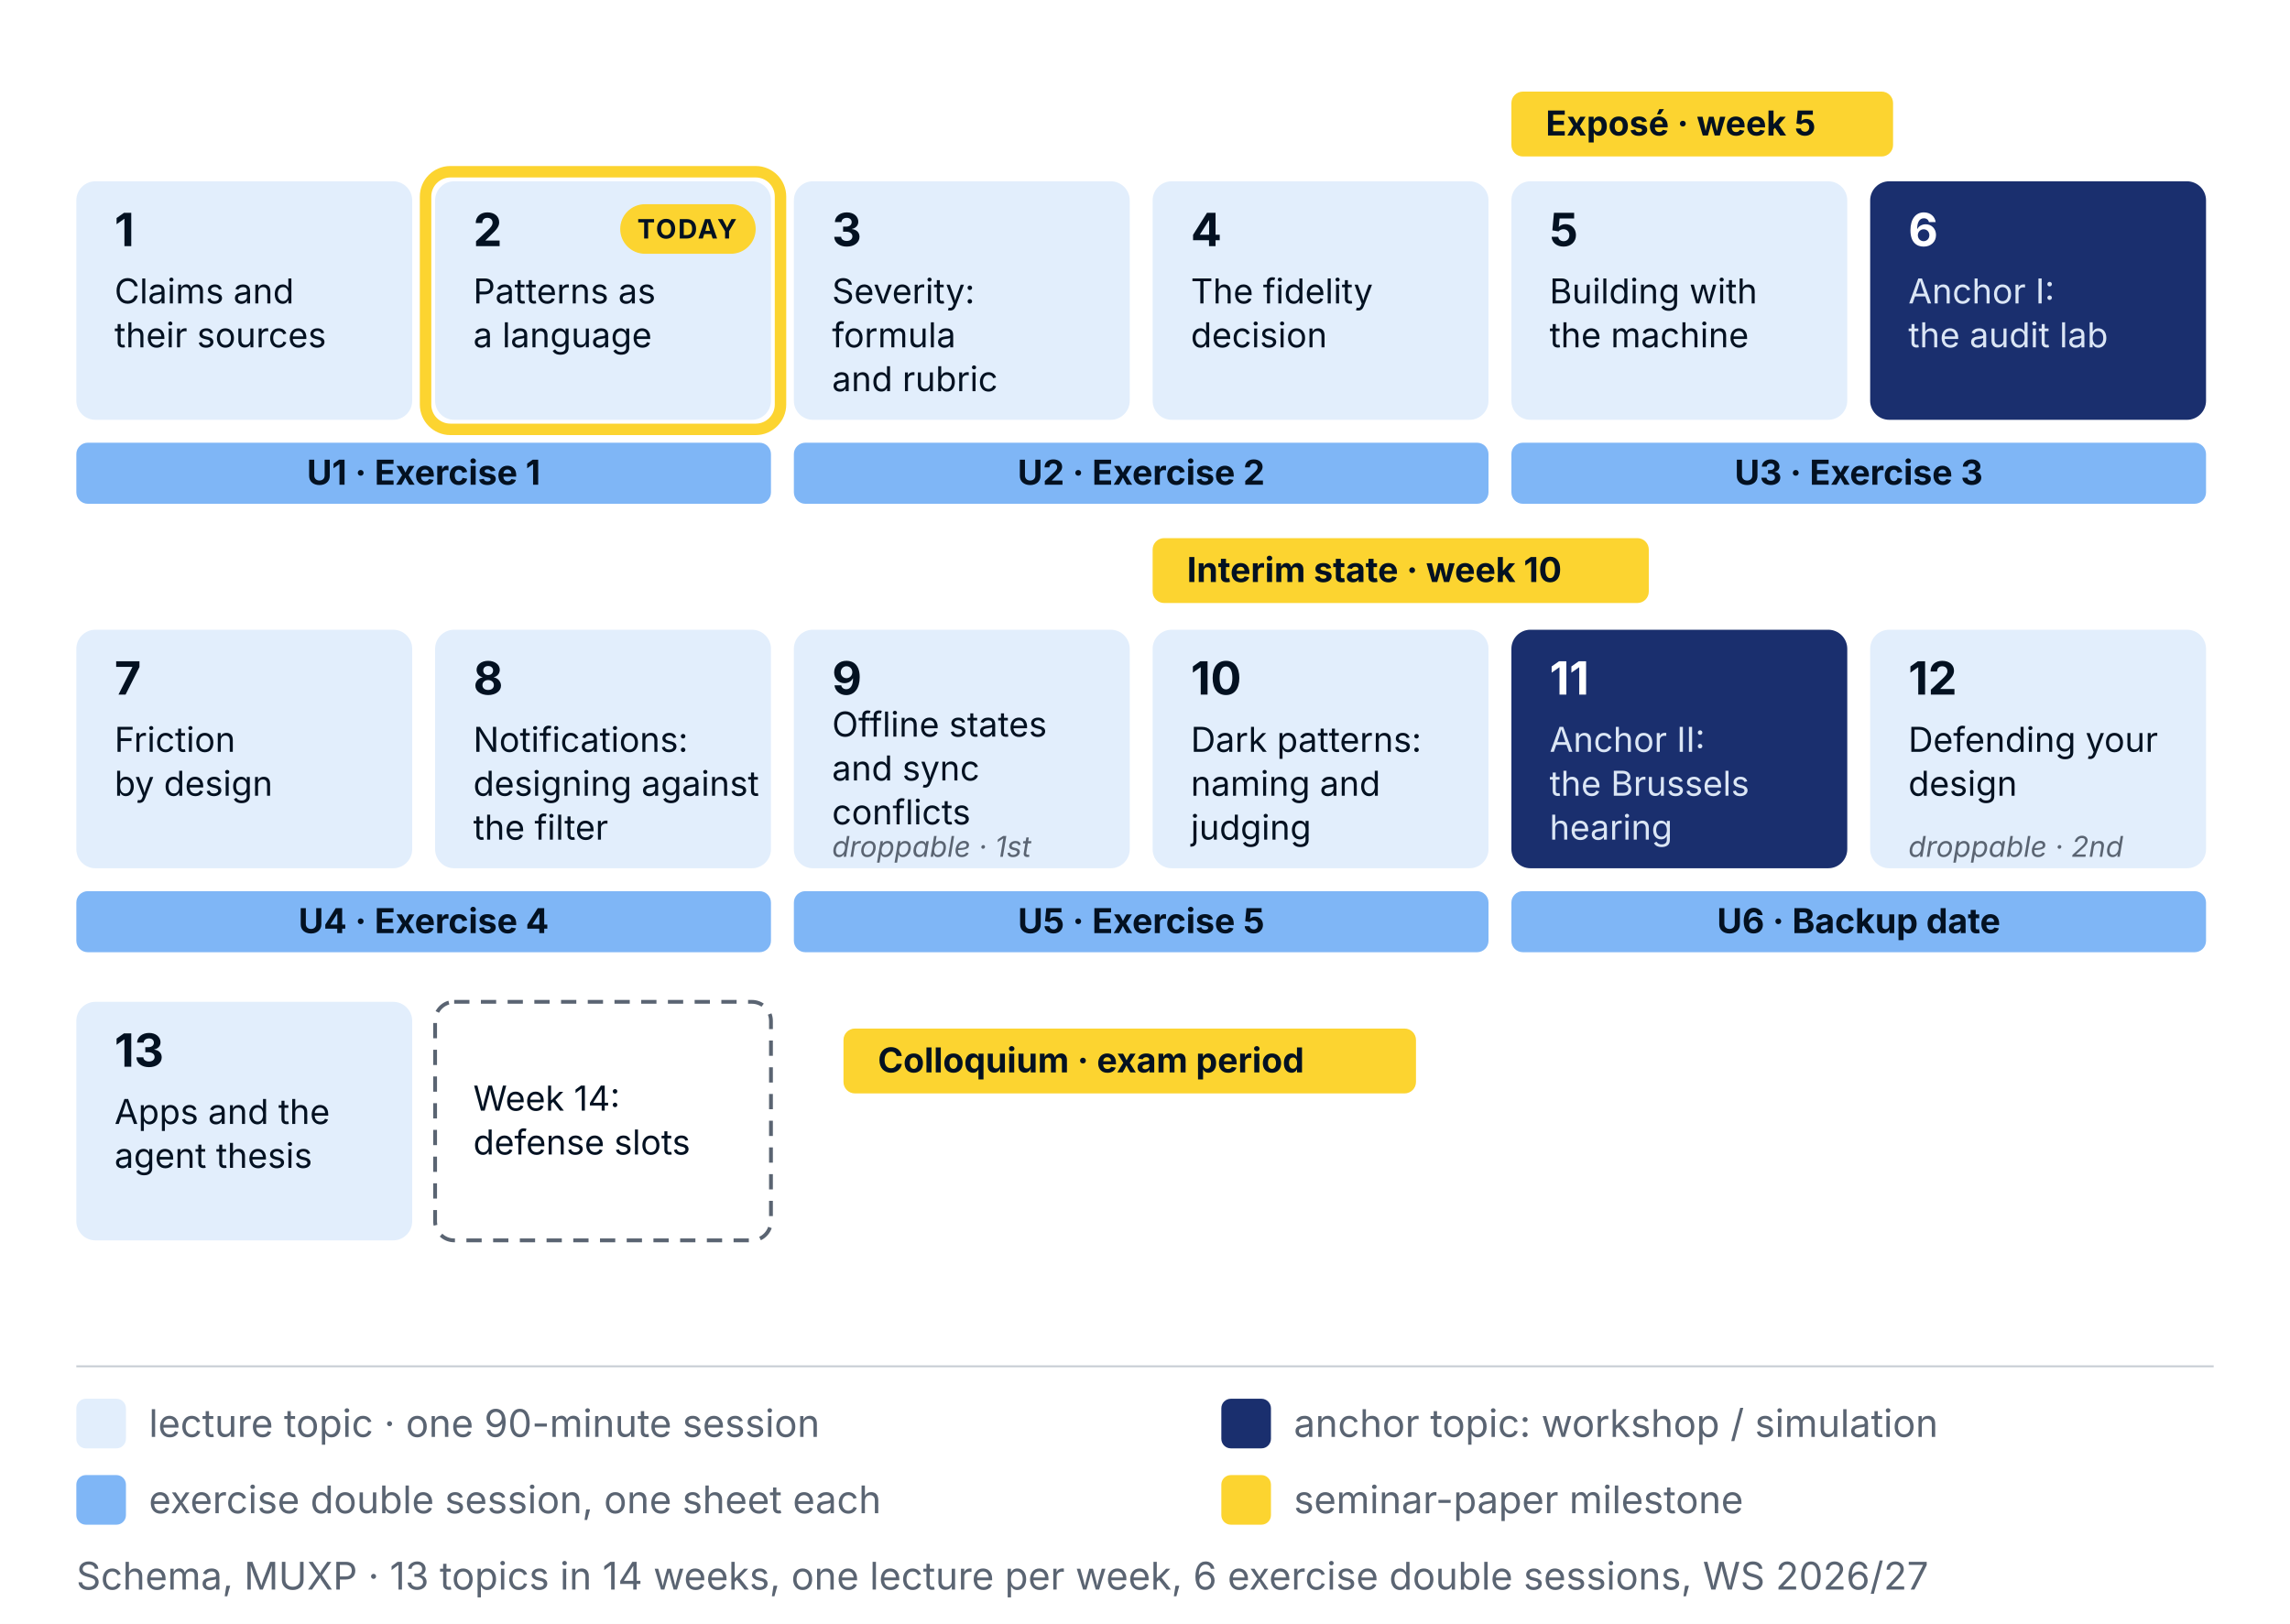
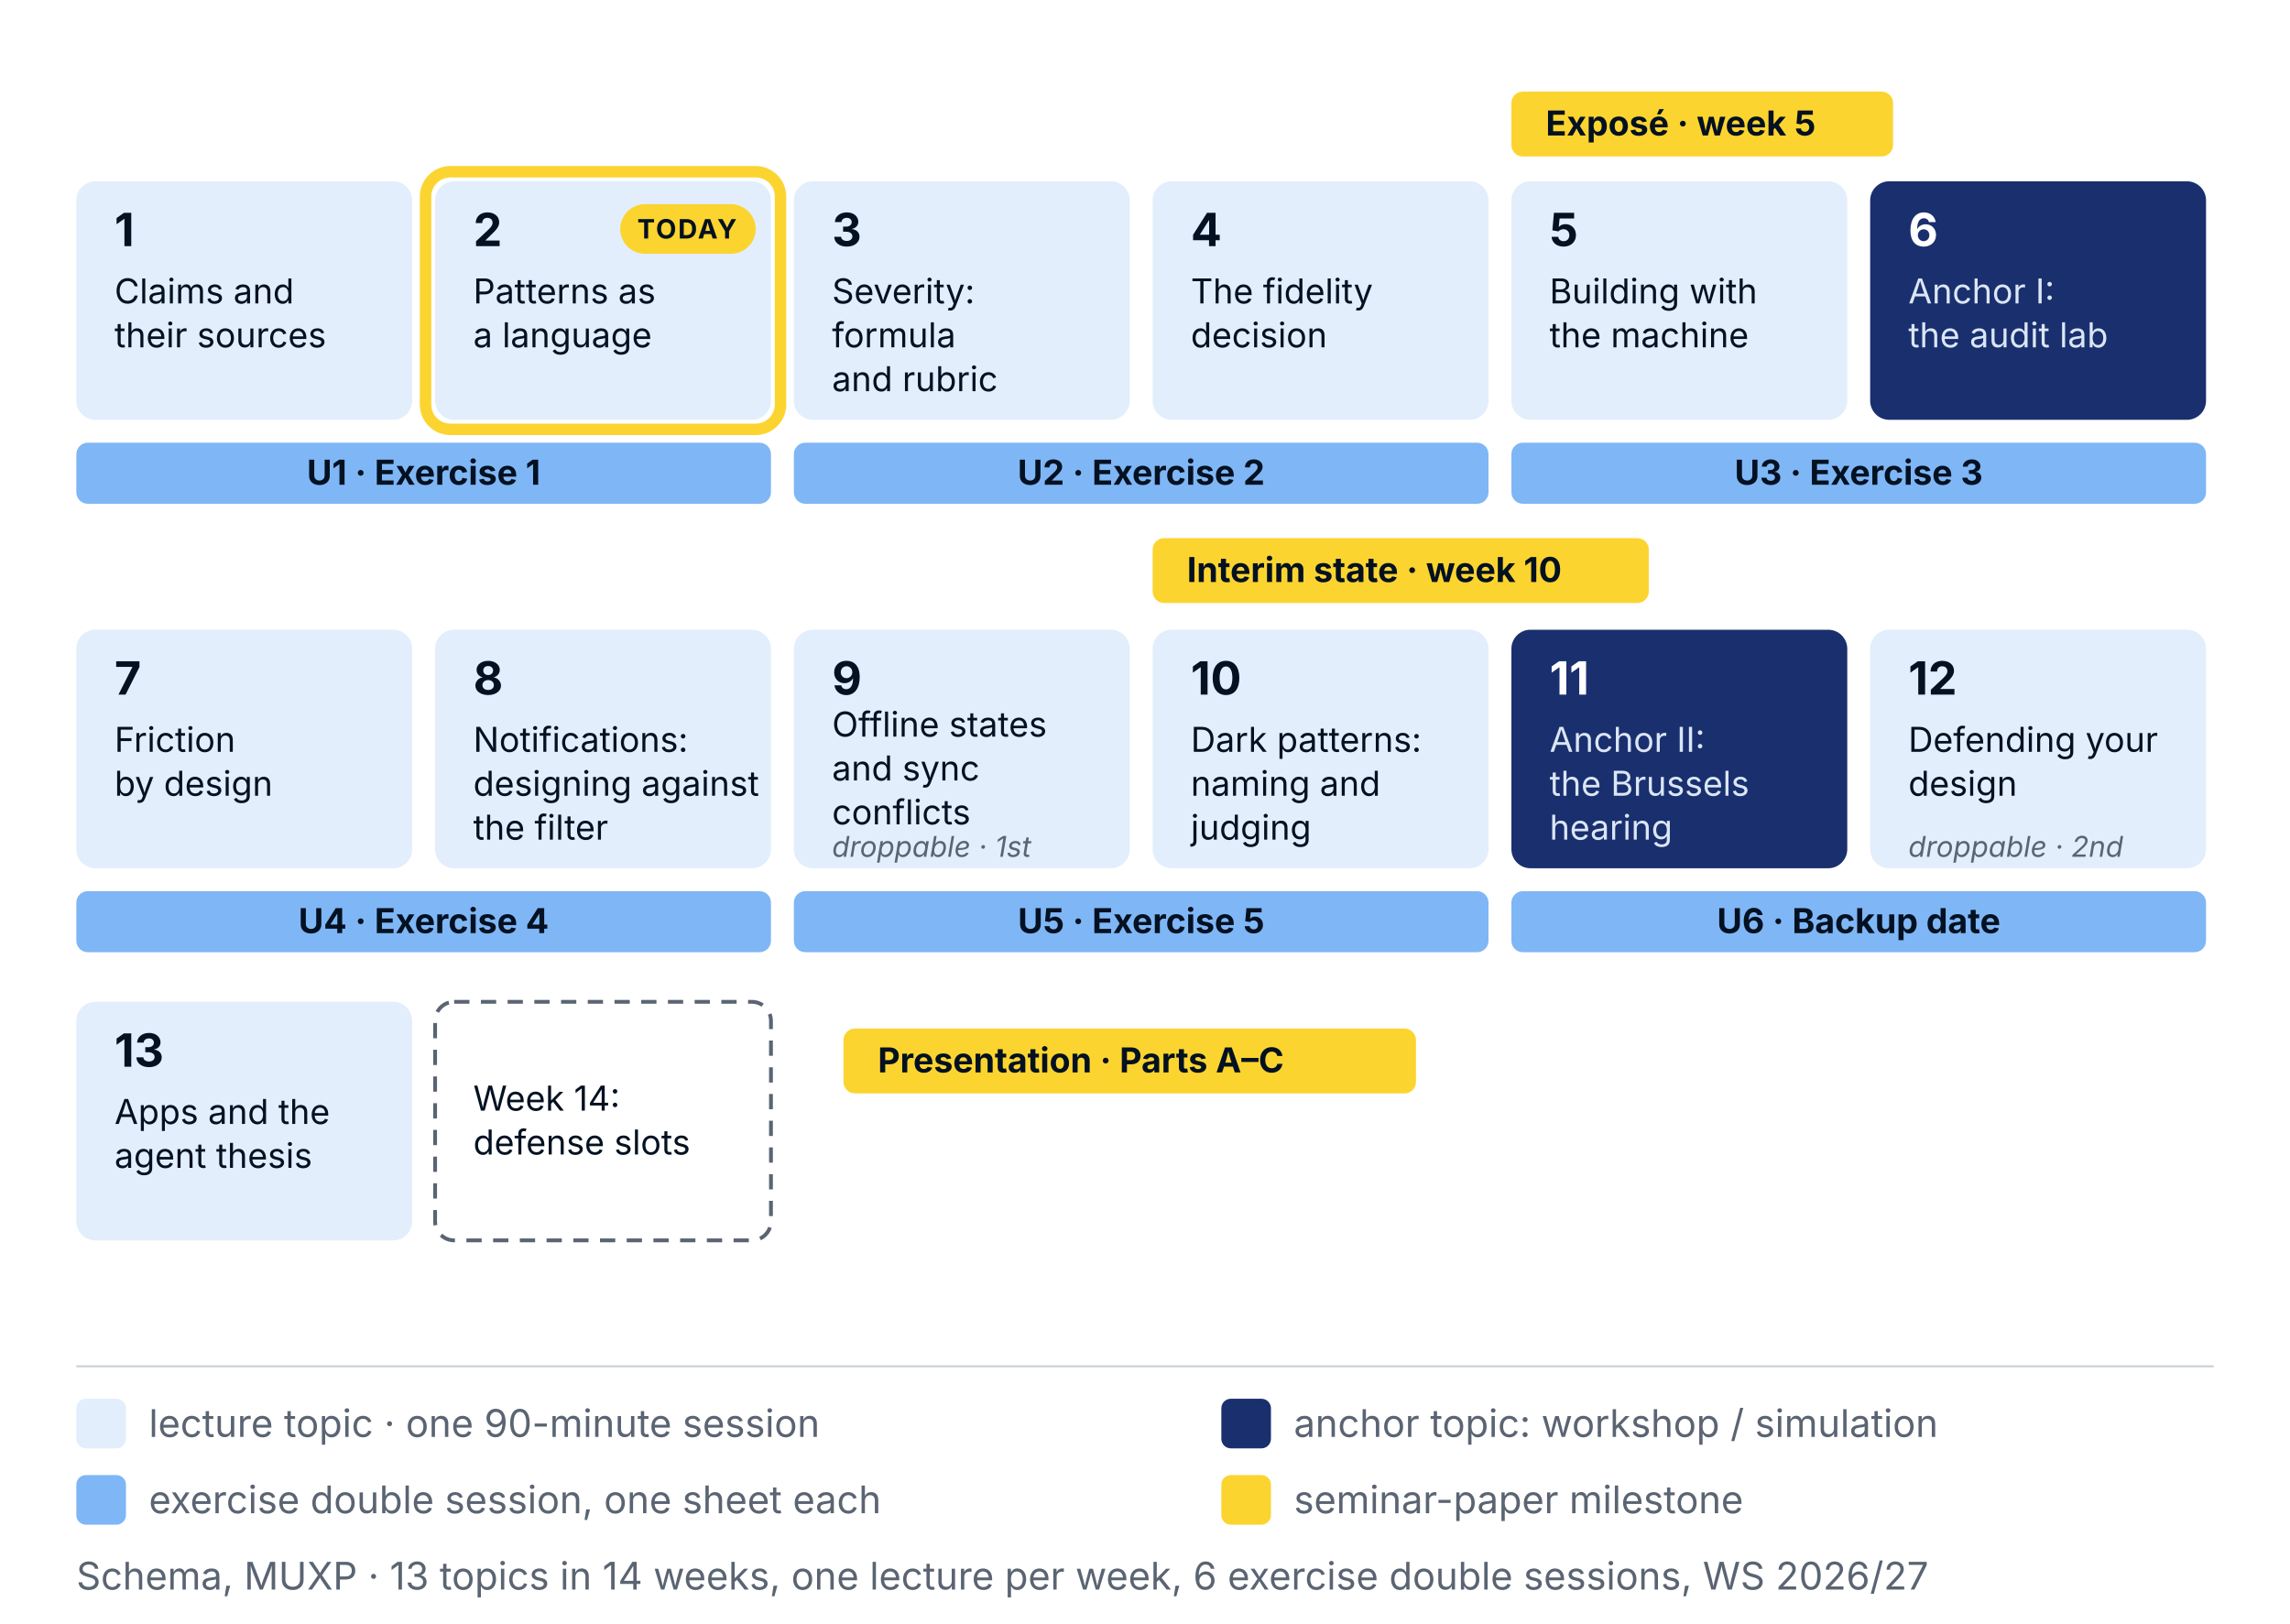
<svg xmlns="http://www.w3.org/2000/svg" viewBox="0 0 1200 851" role="img" aria-labelledby="t d">
  <style>
    text { font-family: Inter, "Neue Haas Unica", Helvetica, Arial, sans-serif; fill: #031121; }
    .num { font-size: 24px; font-weight: 700; }
    .numw { font-size: 24px; font-weight: 700; fill: #ffffff; }
    .tt { font-size: 18px; }
    .ttw { font-size: 18px; fill: #dbe6f5; }
    .utag { font-size: 18px; font-weight: 700; }
    .mtag { font-size: 18px; font-weight: 700; }
    .leg { font-size: 20px; fill: #5a6472; }
    .foot { font-size: 20px; fill: #5a6472; }
    .drop { font-size: 15px; font-style: italic; fill: #5a6472; }
    .chip { font-size: 14px; font-weight: 700; letter-spacing: .06em; fill: #031121; }
  </style>
  <rect width="1200" height="851" fill="#ffffff" />
  <rect x="40" y="95" width="176" height="125" rx="10" fill="#e2eefc" />
  <text class="num" x="60" y="129">1</text>
  <text class="tt" x="60" y="159">Claims and</text>
  <text class="tt" x="60" y="182">their sources</text>
  <rect x="228" y="95" width="176" height="125" rx="10" fill="#e2eefc" />
  <text class="num" x="248" y="129">2</text>
  <text class="tt" x="248" y="159">Patterns as</text>
  <text class="tt" x="248" y="182">a language</text>
  <rect x="223" y="90" width="186" height="135" rx="13" fill="none" stroke="#fcd430" stroke-width="6" />
  <rect x="325" y="107" width="71" height="26" rx="13" fill="#fcd430" />
  <text class="chip" x="360" y="125" text-anchor="middle">TODAY</text>
  <rect x="416" y="95" width="176" height="125" rx="10" fill="#e2eefc" />
  <text class="num" x="436" y="129">3</text>
  <text class="tt" x="436" y="159">Severity:</text>
  <text class="tt" x="436" y="182">formula</text>
  <text class="tt" x="436" y="205">and rubric</text>
  <rect x="604" y="95" width="176" height="125" rx="10" fill="#e2eefc" />
  <text class="num" x="624" y="129">4</text>
  <text class="tt" x="624" y="159">The fidelity</text>
  <text class="tt" x="624" y="182">decision</text>
  <rect x="792" y="95" width="176" height="125" rx="10" fill="#e2eefc" />
  <text class="num" x="812" y="129">5</text>
  <text class="tt" x="812" y="159">Building with</text>
  <text class="tt" x="812" y="182">the machine</text>
  <rect x="980" y="95" width="176" height="125" rx="10" fill="#1a2f6e" />
  <text class="numw" x="1000" y="129">6</text>
  <text class="ttw" x="1000" y="159">Anchor I:</text>
  <text class="ttw" x="1000" y="182">the audit lab</text>
  <rect x="40" y="330" width="176" height="125" rx="10" fill="#e2eefc" />
  <text class="num" x="60" y="364">7</text>
  <text class="tt" x="60" y="394">Friction</text>
  <text class="tt" x="60" y="417">by design</text>
  <rect x="228" y="330" width="176" height="125" rx="10" fill="#e2eefc" />
  <text class="num" x="248" y="364">8</text>
  <text class="tt" x="248" y="394">Notifications:</text>
  <text class="tt" x="248" y="417">designing against</text>
  <text class="tt" x="248" y="440">the filter</text>
  <rect x="416" y="330" width="176" height="125" rx="10" fill="#e2eefc" />
  <text class="num" x="436" y="364">9</text>
  <text class="tt" x="436" y="386">Offline states</text>
  <text class="tt" x="436" y="409">and sync</text>
  <text class="tt" x="436" y="432">conflicts</text>
  <text class="drop" x="436" y="449">droppable · 1st</text>
  <rect x="604" y="330" width="176" height="125" rx="10" fill="#e2eefc" />
  <text class="num" x="624" y="364">10</text>
  <text class="tt" x="624" y="394">Dark patterns:</text>
  <text class="tt" x="624" y="417">naming and</text>
  <text class="tt" x="624" y="440">judging</text>
  <rect x="792" y="330" width="176" height="125" rx="10" fill="#1a2f6e" />
  <text class="numw" x="812" y="364">11</text>
  <text class="ttw" x="812" y="394">Anchor II:</text>
  <text class="ttw" x="812" y="417">the Brussels</text>
  <text class="ttw" x="812" y="440">hearing</text>
  <rect x="980" y="330" width="176" height="125" rx="10" fill="#e2eefc" />
  <text class="num" x="1000" y="364">12</text>
  <text class="tt" x="1000" y="394">Defending your</text>
  <text class="tt" x="1000" y="417">design</text>
  <text class="drop" x="1000" y="449">droppable · 2nd</text>
  <rect x="40" y="525" width="176" height="125" rx="10" fill="#e2eefc" />
  <text class="num" x="60" y="559">13</text>
  <text class="tt" x="60" y="589">Apps and the</text>
  <text class="tt" x="60" y="612">agent thesis</text>
  <rect x="228" y="525" width="176" height="125" rx="10" fill="none" stroke="#5a6472" stroke-width="2" stroke-dasharray="8 6" />
  <text class="tt" x="248" y="582">Week 14:</text>
  <text class="tt" x="248" y="605">defense slots</text>
  <rect x="40" y="232" width="364" height="32" rx="6" fill="#7fb6f6" />
  <text class="utag" x="222" y="254" text-anchor="middle">U1 · Exercise 1</text>
  <rect x="416" y="232" width="364" height="32" rx="6" fill="#7fb6f6" />
  <text class="utag" x="598" y="254" text-anchor="middle">U2 · Exercise 2</text>
  <rect x="792" y="232" width="364" height="32" rx="6" fill="#7fb6f6" />
  <text class="utag" x="974" y="254" text-anchor="middle">U3 · Exercise 3</text>
  <rect x="40" y="467" width="364" height="32" rx="6" fill="#7fb6f6" />
  <text class="utag" x="222" y="489" text-anchor="middle">U4 · Exercise 4</text>
  <rect x="416" y="467" width="364" height="32" rx="6" fill="#7fb6f6" />
  <text class="utag" x="598" y="489" text-anchor="middle">U5 · Exercise 5</text>
  <rect x="792" y="467" width="364" height="32" rx="6" fill="#7fb6f6" />
  <text class="utag" x="974" y="489" text-anchor="middle">U6 · Backup date</text>
  <rect x="792" y="48" width="200" height="34" rx="6" fill="#fcd430" />
  <text class="mtag" x="810" y="71">Exposé · week 5</text>
  <rect x="604" y="282" width="260" height="34" rx="6" fill="#fcd430" />
  <text class="mtag" x="622" y="305">Interim state · week 10</text>
  <rect x="442" y="539" width="300" height="34" rx="6" fill="#fcd430" />
-   <text class="mtag" x="460" y="562">Colloquium · exam period</text>
+   <text class="mtag" x="460" y="562">Presentation · Parts A–C</text>
  <line x1="40" y1="716" x2="1160" y2="716" stroke="#c7cdd4" stroke-width="1" />
  <rect x="40" y="733" width="26" height="26" rx="5" fill="#e2eefc" />
  <text class="leg" x="78" y="753">lecture topic · one 90-minute session</text>
  <rect x="640" y="733" width="26" height="26" rx="5" fill="#1a2f6e" />
  <text class="leg" x="678" y="753">anchor topic: workshop / simulation</text>
  <rect x="40" y="773" width="26" height="26" rx="5" fill="#7fb6f6" />
  <text class="leg" x="78" y="793">exercise double session, one sheet each</text>
  <rect x="640" y="773" width="26" height="26" rx="5" fill="#fcd430" />
  <text class="leg" x="678" y="793">seminar-paper milestone</text>
  <text class="foot" x="40" y="833">Schema, MUXP · 13 topics in 14 weeks, one lecture per week, 6 exercise double sessions, WS 2026/27</text>
</svg>
